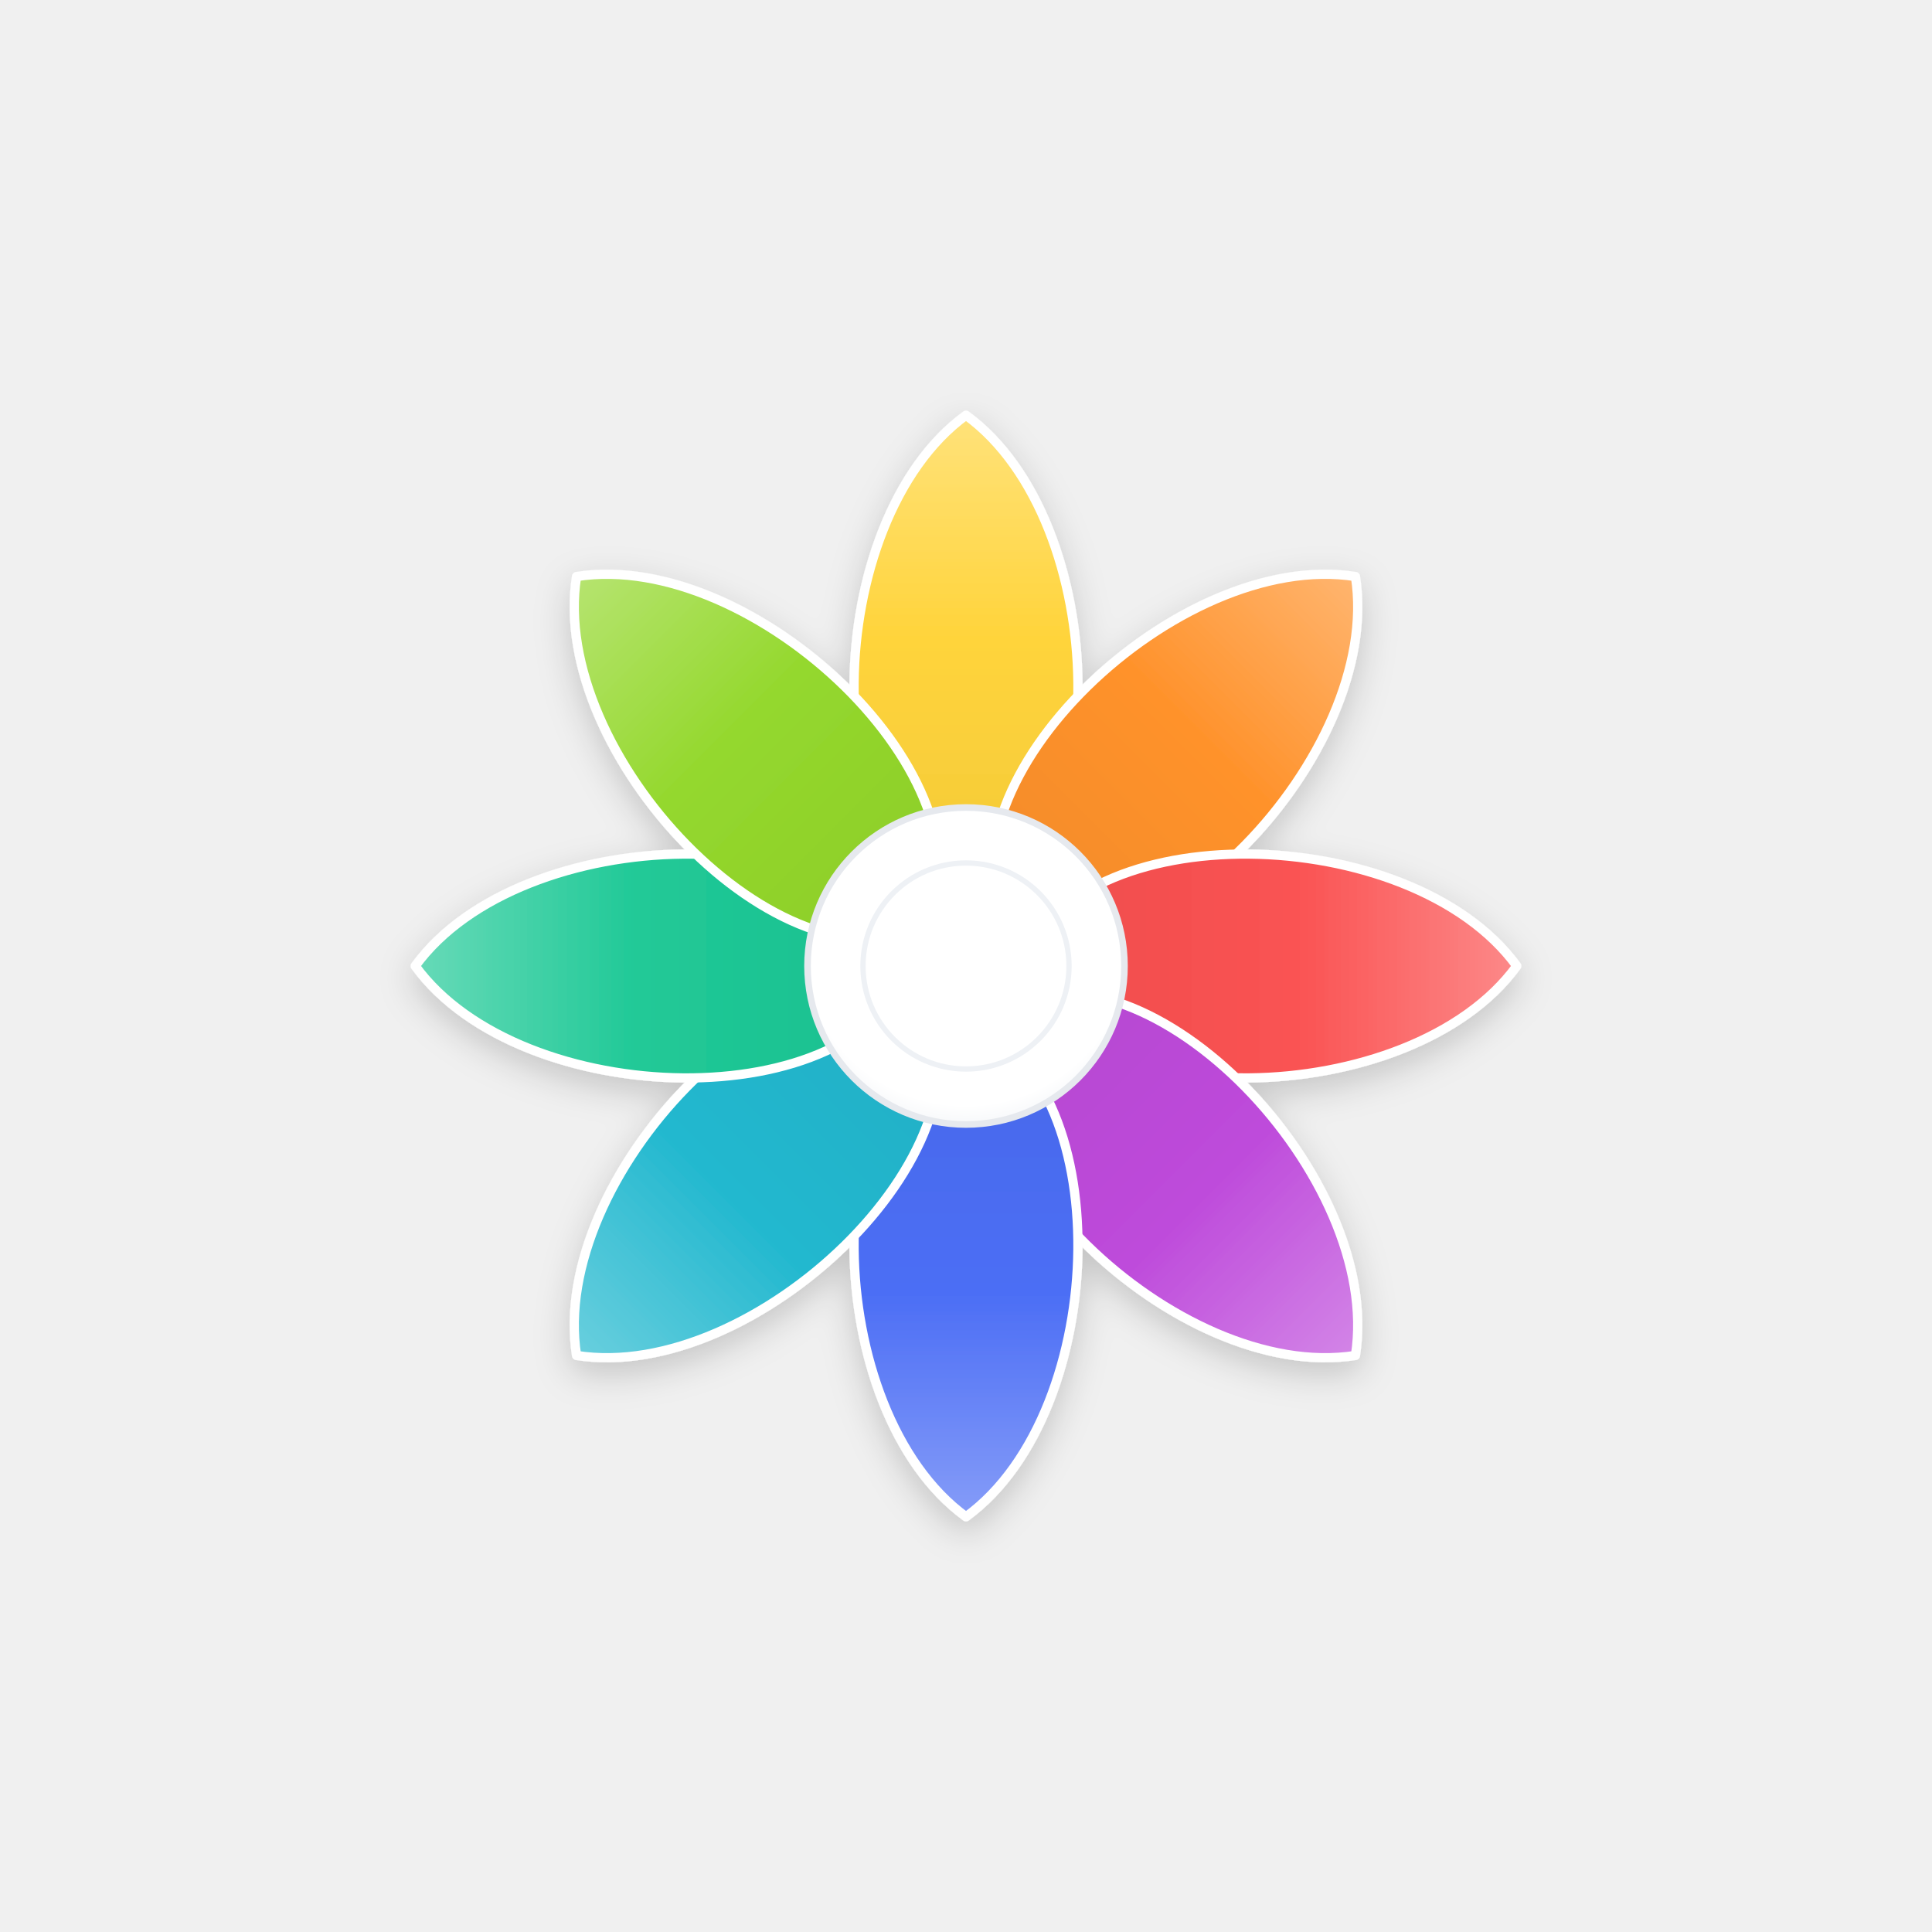
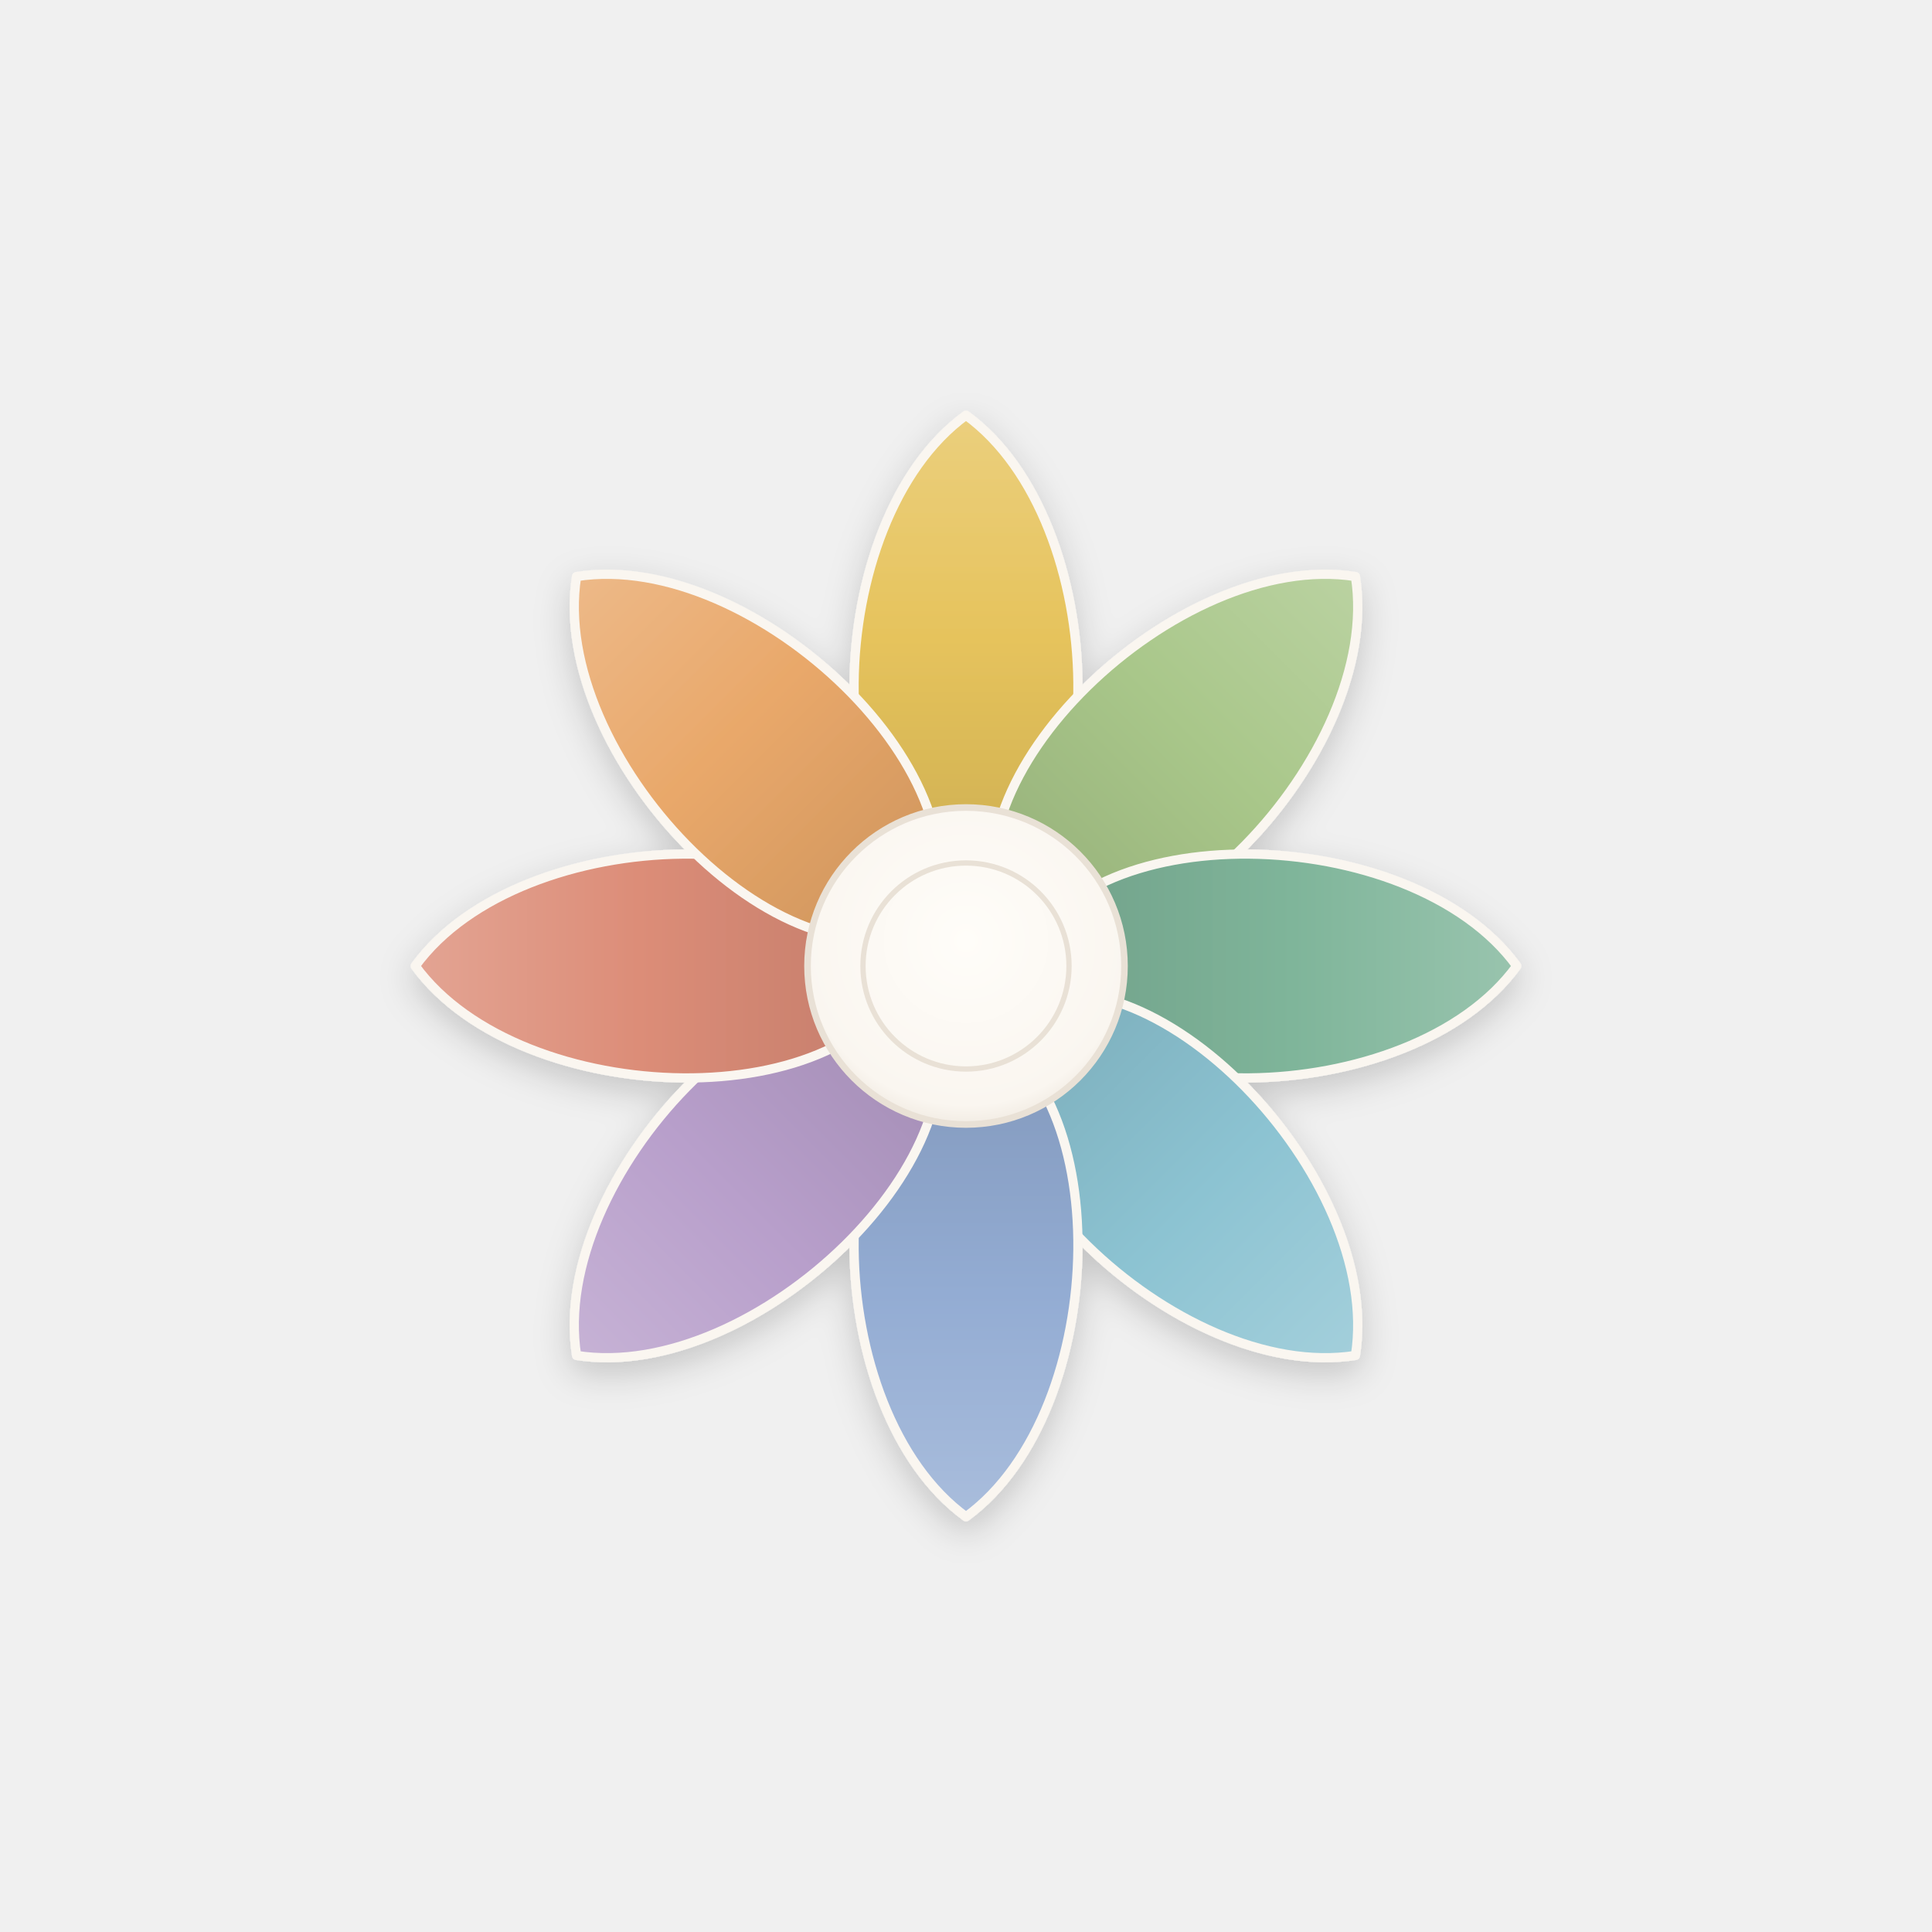
<svg xmlns="http://www.w3.org/2000/svg" width="1024" height="1024" viewBox="0 0 1024 1024">
  <defs>
    <linearGradient id="grad0" gradientUnits="userSpaceOnUse" x1="512" y1="470" x2="512" y2="95">
-       <stop offset="0" stop-color="#f2c938" />
-       <stop offset="0.55" stop-color="#FFD43B" />
-       <stop offset="1" stop-color="#ffe27a" />
+       <stop offset="0" stop-color="#caac51" />
+       <stop offset="0.55" stop-color="#E6C35C" />
+       <stop offset="1" stop-color="#ebcf7d" />
    </linearGradient>
    <linearGradient id="grad1" gradientUnits="userSpaceOnUse" x1="512" y1="470" x2="512" y2="95">
-       <stop offset="0" stop-color="#f28b29" />
-       <stop offset="0.55" stop-color="#FF922B" />
-       <stop offset="1" stop-color="#ffb56f" />
+       <stop offset="0" stop-color="#95af79" />
+       <stop offset="0.55" stop-color="#A9C78A" />
+       <stop offset="1" stop-color="#bad2a1" />
    </linearGradient>
    <linearGradient id="grad2" gradientUnits="userSpaceOnUse" x1="512" y1="470" x2="512" y2="95">
-       <stop offset="0" stop-color="#ee4e4e" />
-       <stop offset="0.55" stop-color="#FA5252" />
-       <stop offset="1" stop-color="#fc8989" />
+       <stop offset="0" stop-color="#709f88" />
+       <stop offset="0.55" stop-color="#7FB59A" />
+       <stop offset="1" stop-color="#99c4ae" />
    </linearGradient>
    <linearGradient id="grad3" gradientUnits="userSpaceOnUse" x1="512" y1="470" x2="512" y2="95">
-       <stop offset="0" stop-color="#b547d0" />
-       <stop offset="0.55" stop-color="#BE4BDB" />
-       <stop offset="1" stop-color="#d385e7" />
+       <stop offset="0" stop-color="#7bacb9" />
+       <stop offset="0.55" stop-color="#8CC3D2" />
+       <stop offset="1" stop-color="#a3cfdb" />
    </linearGradient>
    <linearGradient id="grad4" gradientUnits="userSpaceOnUse" x1="512" y1="470" x2="512" y2="95">
-       <stop offset="0" stop-color="#4869e9" />
-       <stop offset="0.55" stop-color="#4C6EF5" />
-       <stop offset="1" stop-color="#859cf8" />
+       <stop offset="0" stop-color="#8197ba" />
+       <stop offset="0.55" stop-color="#93ACD3" />
+       <stop offset="1" stop-color="#a9bddc" />
    </linearGradient>
    <linearGradient id="grad5" gradientUnits="userSpaceOnUse" x1="512" y1="470" x2="512" y2="95">
-       <stop offset="0" stop-color="#20afc5" />
-       <stop offset="0.55" stop-color="#22B8CF" />
-       <stop offset="1" stop-color="#69cfde" />
+       <stop offset="0" stop-color="#a28cb3" />
+       <stop offset="0.55" stop-color="#B89FCB" />
+       <stop offset="1" stop-color="#c6b2d5" />
    </linearGradient>
    <linearGradient id="grad6" gradientUnits="userSpaceOnUse" x1="512" y1="470" x2="512" y2="95">
-       <stop offset="0" stop-color="#1ebf8f" />
-       <stop offset="0.55" stop-color="#20C997" />
-       <stop offset="1" stop-color="#67dab8" />
+       <stop offset="0" stop-color="#c27c6a" />
+       <stop offset="0.55" stop-color="#DC8D78" />
+       <stop offset="1" stop-color="#e3a493" />
    </linearGradient>
    <linearGradient id="grad7" gradientUnits="userSpaceOnUse" x1="512" y1="470" x2="512" y2="95">
-       <stop offset="0" stop-color="#8dcd2b" />
-       <stop offset="0.55" stop-color="#94D82D" />
-       <stop offset="1" stop-color="#b6e470" />
+       <stop offset="0" stop-color="#cd945d" />
+       <stop offset="0.55" stop-color="#E9A86A" />
+       <stop offset="1" stop-color="#edb988" />
    </linearGradient>
    <radialGradient id="hub" cx="0.5" cy="0.42" r="0.65">
-       <stop offset="0" stop-color="#ffffff" />
-       <stop offset="0.80" stop-color="#ffffff" />
-       <stop offset="1" stop-color="#eef1f5" />
+       <stop offset="0" stop-color="#FFFDF9" />
+       <stop offset="0.80" stop-color="#FAF6F0" />
+       <stop offset="1" stop-color="#E9E1D6" />
    </radialGradient>
    <filter id="softshadow" x="-25%" y="-25%" width="150%" height="150%">
      <feGaussianBlur in="SourceAlpha" stdDeviation="13" />
      <feOffset dy="9" />
      <feComponentTransfer>
        <feFuncA type="linear" slope="0.18" />
      </feComponentTransfer>
      <feMerge>
        <feMergeNode />
        <feMergeNode in="SourceGraphic" />
      </feMerge>
    </filter>
    <filter id="cardshadow" x="-15%" y="-15%" width="130%" height="130%">
      <feGaussianBlur in="SourceAlpha" stdDeviation="18" />
      <feOffset dy="14" />
      <feComponentTransfer>
        <feFuncA type="linear" slope="0.22" />
      </feComponentTransfer>
      <feMerge>
        <feMergeNode />
        <feMergeNode in="SourceGraphic" />
      </feMerge>
    </filter>
  </defs>
  <g transform="translate(512 512) scale(0.7) translate(-512 -512)">
    <g filter="url(#softshadow)">
      <g transform="rotate(0 512 512)">
-         <path d="M512 470 C396 430 402 175 512 95 C622 175 628 430 512 470 Z" fill="url(#grad0)" stroke="#ffffff" stroke-width="7" stroke-linejoin="round" />
+         <path d="M512 470 C396 430 402 175 512 95 C622 175 628 430 512 470 Z" fill="url(#grad0)" stroke="#FAF6F0" stroke-width="7" stroke-linejoin="round" />
      </g>
      <g transform="rotate(45 512 512)">
-         <path d="M512 470 C396 430 402 175 512 95 C622 175 628 430 512 470 Z" fill="url(#grad1)" stroke="#ffffff" stroke-width="7" stroke-linejoin="round" />
+         <path d="M512 470 C396 430 402 175 512 95 C622 175 628 430 512 470 Z" fill="url(#grad1)" stroke="#FAF6F0" stroke-width="7" stroke-linejoin="round" />
      </g>
      <g transform="rotate(90 512 512)">
-         <path d="M512 470 C396 430 402 175 512 95 C622 175 628 430 512 470 Z" fill="url(#grad2)" stroke="#ffffff" stroke-width="7" stroke-linejoin="round" />
+         <path d="M512 470 C396 430 402 175 512 95 C622 175 628 430 512 470 Z" fill="url(#grad2)" stroke="#FAF6F0" stroke-width="7" stroke-linejoin="round" />
      </g>
      <g transform="rotate(135 512 512)">
-         <path d="M512 470 C396 430 402 175 512 95 C622 175 628 430 512 470 Z" fill="url(#grad3)" stroke="#ffffff" stroke-width="7" stroke-linejoin="round" />
+         <path d="M512 470 C396 430 402 175 512 95 C622 175 628 430 512 470 Z" fill="url(#grad3)" stroke="#FAF6F0" stroke-width="7" stroke-linejoin="round" />
      </g>
      <g transform="rotate(180 512 512)">
-         <path d="M512 470 C396 430 402 175 512 95 C622 175 628 430 512 470 Z" fill="url(#grad4)" stroke="#ffffff" stroke-width="7" stroke-linejoin="round" />
+         <path d="M512 470 C396 430 402 175 512 95 C622 175 628 430 512 470 Z" fill="url(#grad4)" stroke="#FAF6F0" stroke-width="7" stroke-linejoin="round" />
      </g>
      <g transform="rotate(225 512 512)">
-         <path d="M512 470 C396 430 402 175 512 95 C622 175 628 430 512 470 Z" fill="url(#grad5)" stroke="#ffffff" stroke-width="7" stroke-linejoin="round" />
+         <path d="M512 470 C396 430 402 175 512 95 C622 175 628 430 512 470 Z" fill="url(#grad5)" stroke="#FAF6F0" stroke-width="7" stroke-linejoin="round" />
      </g>
      <g transform="rotate(270 512 512)">
-         <path d="M512 470 C396 430 402 175 512 95 C622 175 628 430 512 470 Z" fill="url(#grad6)" stroke="#ffffff" stroke-width="7" stroke-linejoin="round" />
+         <path d="M512 470 C396 430 402 175 512 95 C622 175 628 430 512 470 Z" fill="url(#grad6)" stroke="#FAF6F0" stroke-width="7" stroke-linejoin="round" />
      </g>
      <g transform="rotate(315 512 512)">
-         <path d="M512 470 C396 430 402 175 512 95 C622 175 628 430 512 470 Z" fill="url(#grad7)" stroke="#ffffff" stroke-width="7" stroke-linejoin="round" />
+         <path d="M512 470 C396 430 402 175 512 95 C622 175 628 430 512 470 Z" fill="url(#grad7)" stroke="#FAF6F0" stroke-width="7" stroke-linejoin="round" />
      </g>
-       <circle cx="512" cy="512" r="120" fill="url(#hub)" stroke="#e6e9ee" stroke-width="5" />
-       <circle cx="512" cy="512" r="78" fill="none" stroke="#eef1f5" stroke-width="4" />
+       <circle cx="512" cy="512" r="120" fill="url(#hub)" stroke="#E9E1D6" stroke-width="5" />
+       <circle cx="512" cy="512" r="78" fill="none" stroke="#E9E1D6" stroke-width="4" />
    </g>
  </g>
</svg>
